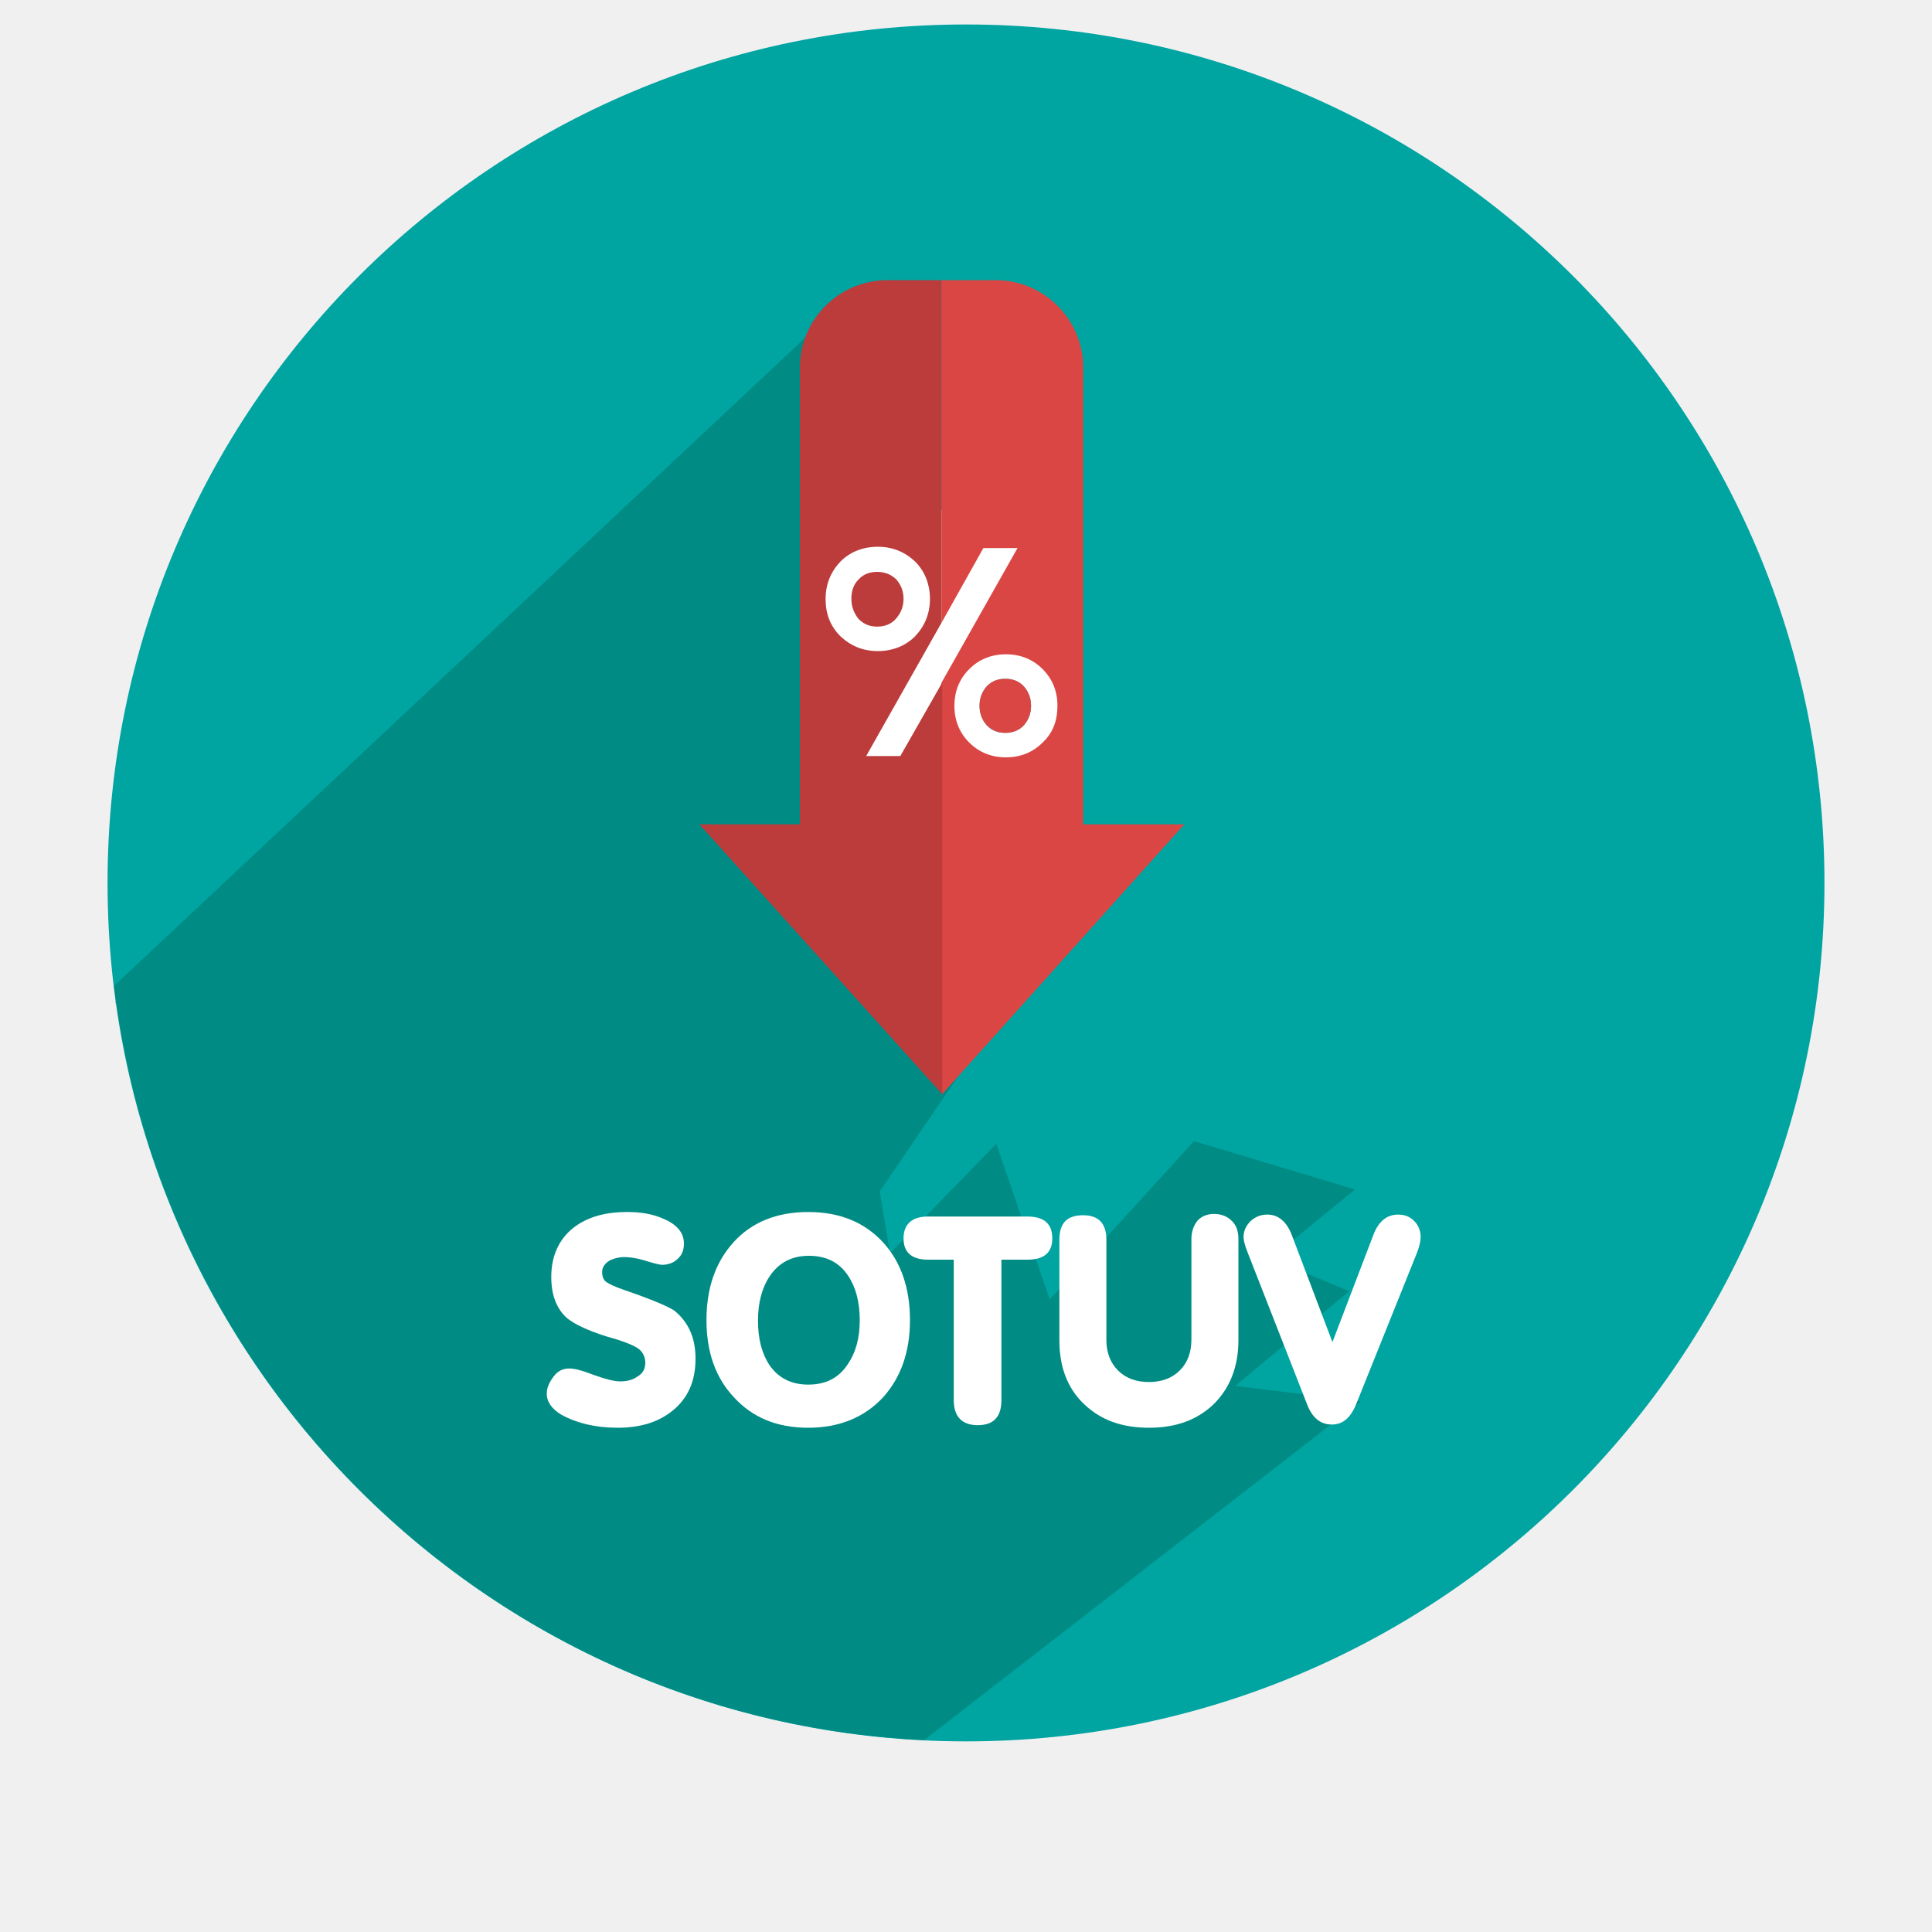
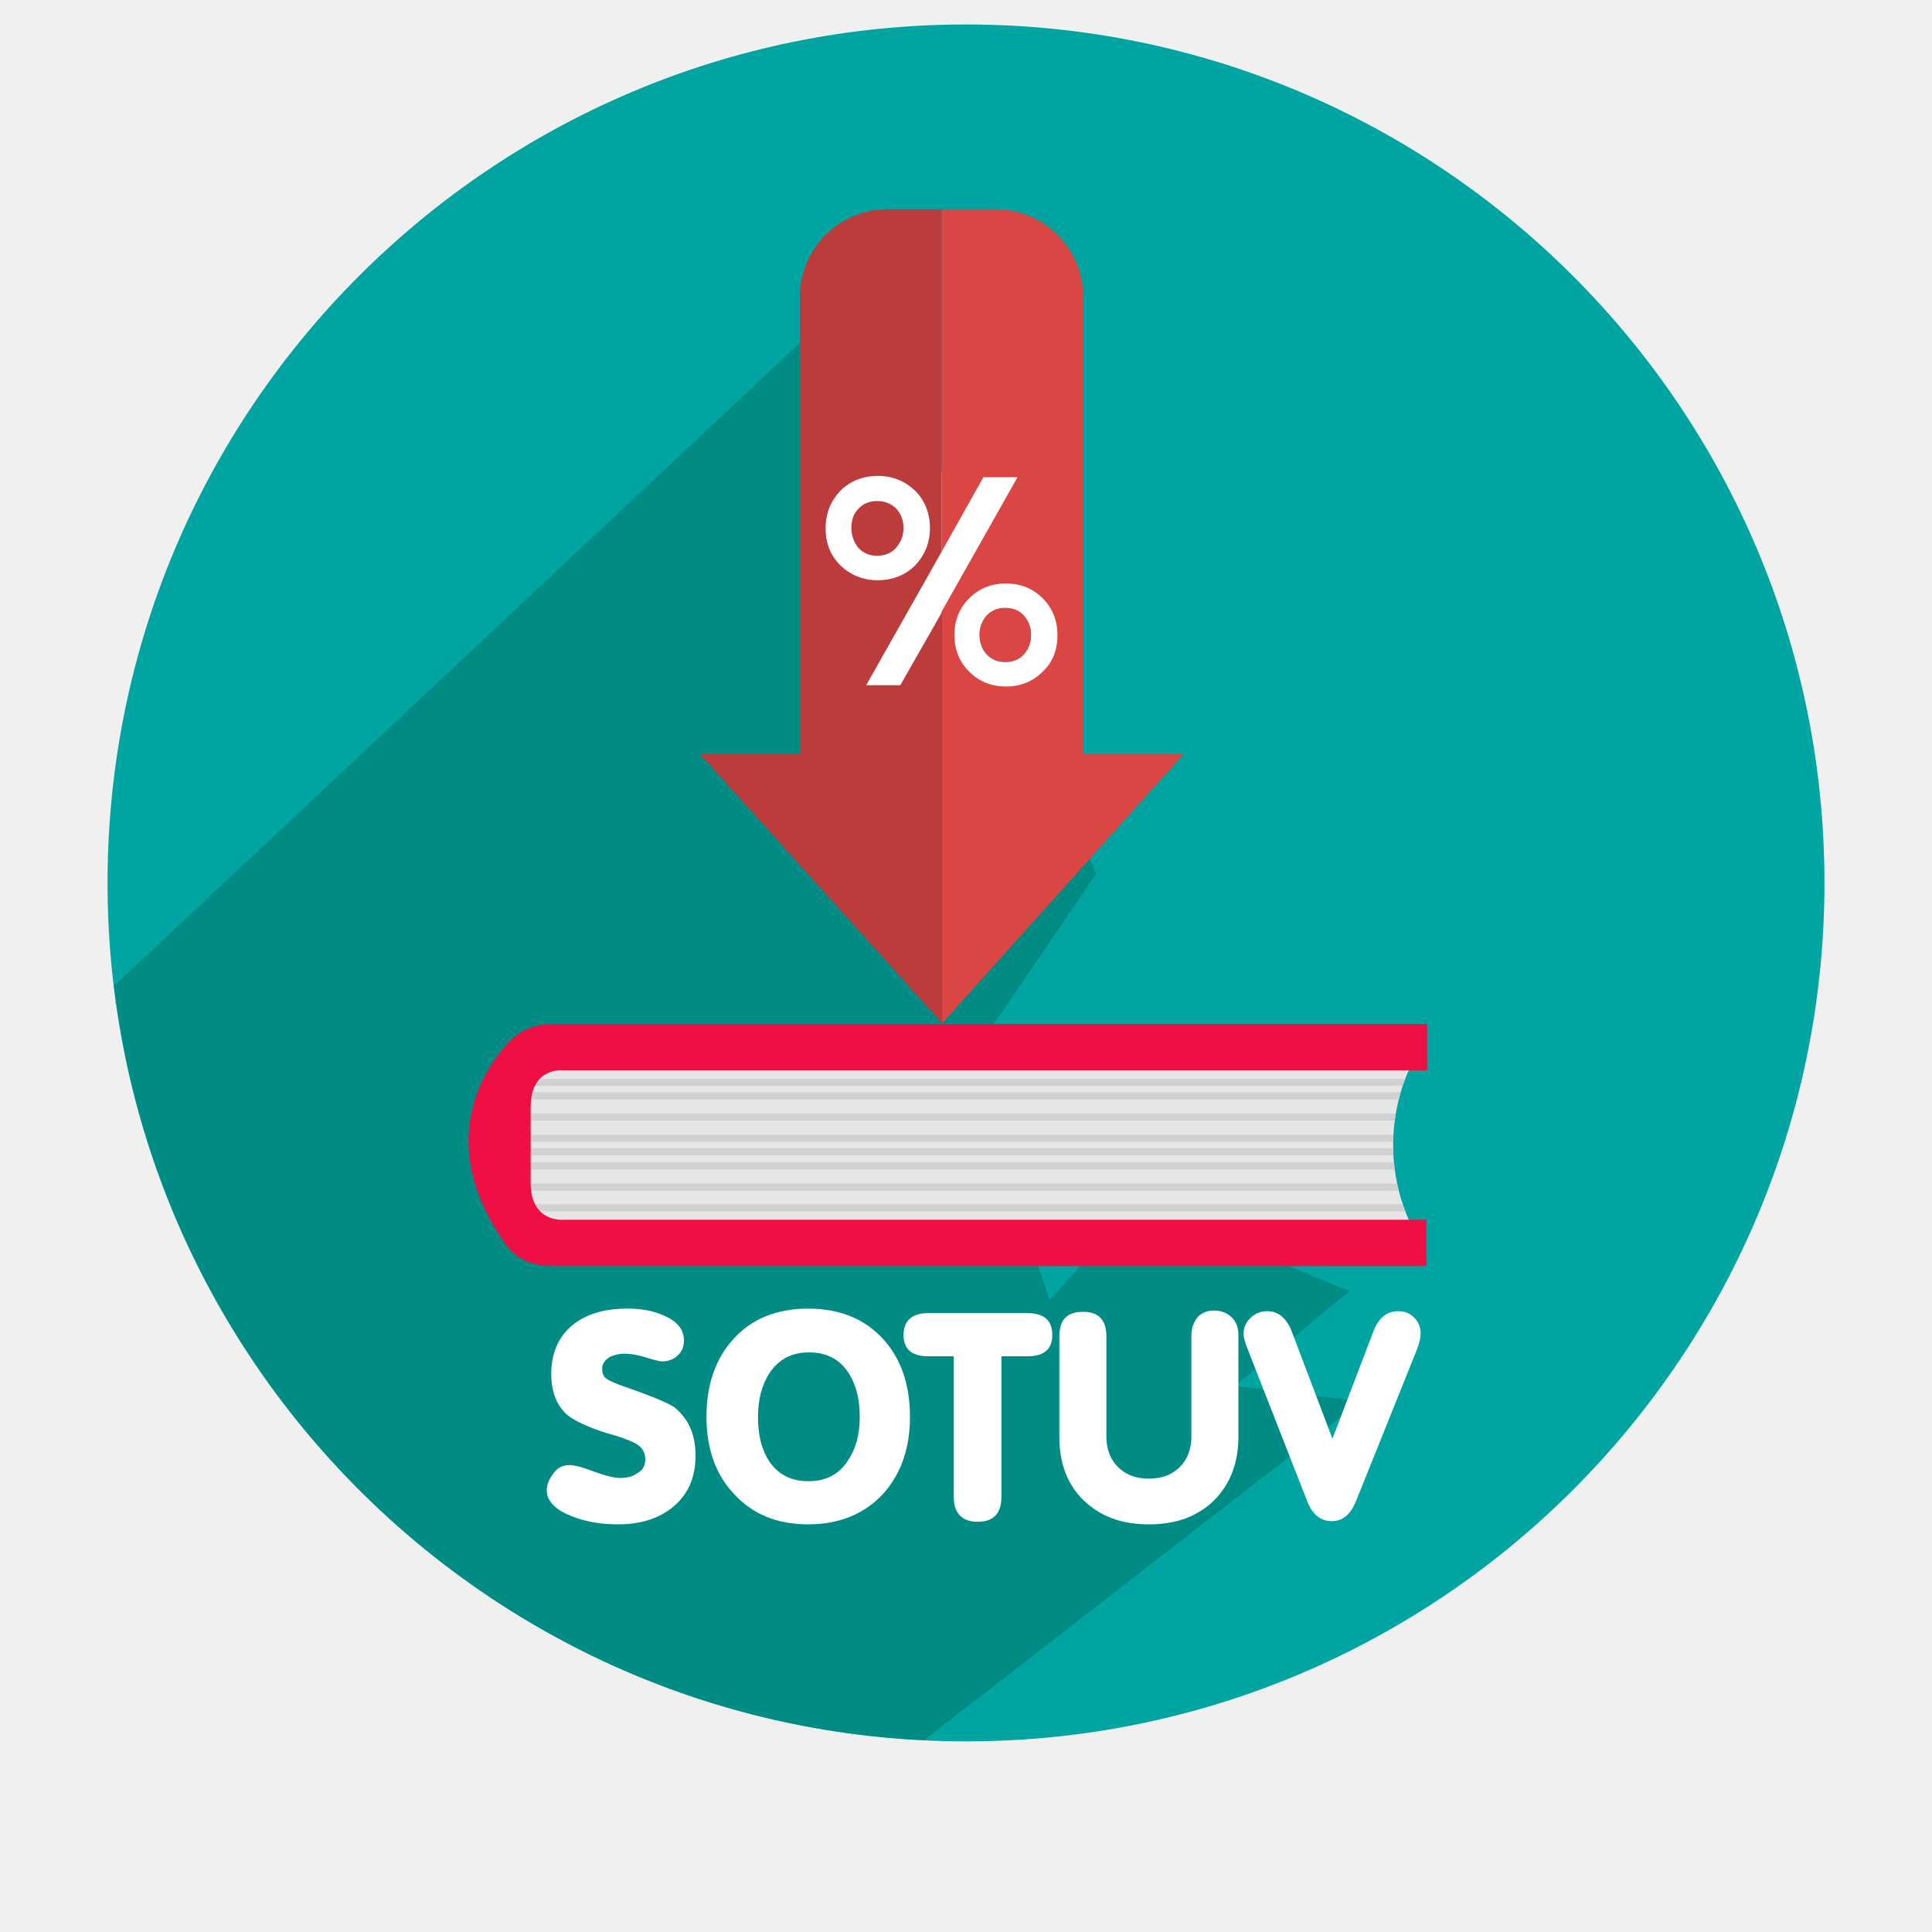
- <svg xmlns="http://www.w3.org/2000/svg" version="1.1" id="Слой_1" x="0px" y="0px" viewBox="0 0 300 300" style="enable-background:new 0 0 300 300;" xml:space="preserve">
+ <svg xmlns="http://www.w3.org/2000/svg" xmlns:xlink="http://www.w3.org/1999/xlink" version="1.1" id="Слой_1" x="0px" y="0px" viewBox="0 0 300 300" style="enable-background:new 0 0 300 300;" xml:space="preserve">
  <style type="text/css">
	.st0{fill:#00A4A1;}
	.st1{fill:#008C84;}
	.st2{fill:#FFFFFF;}
	.st3{fill:#1FBAB2;}
	.st4{fill:#DA4643;}
	.st5{fill:#BC3C3C;}
+ 	.st6{fill:#E7E6E6;}
+ 	.st7{clip-path:url(#SVGID_2_);}
+ 	.st8{fill:#D0D1D1;}
+ 	.st9{fill:#EF0F44;}
</style>
-   <path class="st0" d="M283.3,137.1c0,73.6-59.7,133.3-133.3,133.3c-73.6,0-133.3-59.7-133.3-133.3C16.7,63.5,76.4,3.8,150,3.8  C223.6,3.8,283.3,63.5,283.3,137.1z" />
+   <path class="st0" d="M283.3,137.1c0,73.6-59.7,133.3-133.3,133.3S16.7,210.7,16.7,137.1C16.7,63.5,76.4,3.8,150,3.8  S283.3,63.5,283.3,137.1z" />
  <g>
    <path class="st0" d="M18.3,158c-0.1-0.7-0.2-1.4-0.3-2C18.1,156.6,18.2,157.3,18.3,158z" />
    <path class="st1" d="M18,156c0-0.2-0.1-0.4-0.1-0.6C18,155.6,18,155.8,18,156z" />
    <path class="st1" d="M191.8,215.2l17.7-14.7l-12.2-5.1l13.1-10.7l-25-7.5L163,201.8l-8.3-24.2l-16.5,17l-1.6-9.6l33.6-49.3   L131.9,46L17.7,153.1c0.1,0.8,0.2,1.5,0.3,2.3c0,0.2,0.1,0.4,0.1,0.6c0.1,0.7,0.2,1.4,0.3,2c9.7,61.6,61.6,109.2,125.1,112.2   l67.8-52.6L191.8,215.2z" />
  </g>
  <g>
-     <rect x="125.7" y="79.2" class="st2" width="41" height="48.8" />
+     <rect x="125.7" y="73.2" class="st2" width="41" height="48.8" />
    <g>
-       <path class="st3" d="M156.1,105.4c-1.2,0-2.1,0.4-2.9,1.2c-0.7,0.8-1.1,1.8-1.1,3c0,1.2,0.4,2.2,1.1,3c0.7,0.8,1.7,1.2,2.9,1.2    c1.2,0,2.1-0.4,2.9-1.2c0.7-0.8,1.1-1.8,1.1-3c0-1.2-0.4-2.2-1.1-3C158.2,105.8,157.3,105.4,156.1,105.4z" />
-       <path class="st4" d="M168.2,128V57.1c0-7.5-6.1-13.6-13.6-13.6h-8.4v53.2l6.5-11.6h5.3L146.2,106v63.8l0.1,0.1l37.6-41.9H168.2z     M161.9,115.3c-1.5,1.5-3.4,2.3-5.7,2.3c-2.3,0-4.2-0.8-5.7-2.3c-1.5-1.5-2.3-3.4-2.3-5.7c0-2.3,0.8-4.2,2.3-5.7    c1.5-1.5,3.4-2.3,5.7-2.3c2.3,0,4.2,0.8,5.7,2.3c1.5,1.5,2.3,3.4,2.3,5.7C164.2,111.9,163.5,113.8,161.9,115.3z" />
-       <path class="st5" d="M139.8,117.4h-5.3l11.7-20.7V43.5h-8.4c-7.5,0-13.6,6.1-13.6,13.6V128h-15.6l37.7,41.9V106L139.8,117.4z     M128.2,93c0-2.3,0.8-4.2,2.3-5.8c1.5-1.5,3.5-2.3,5.8-2.3c2.3,0,4.2,0.8,5.8,2.3c1.5,1.5,2.3,3.5,2.3,5.8c0,2.3-0.8,4.2-2.3,5.8    c-1.5,1.5-3.5,2.3-5.8,2.3c-2.3,0-4.2-0.8-5.8-2.3C128.9,97.2,128.2,95.3,128.2,93z" />
-       <path class="st5" d="M140.3,93c0-1.2-0.4-2.2-1.1-3c-0.8-0.8-1.8-1.2-3-1.2c-1.2,0-2.2,0.4-2.9,1.2c-0.8,0.8-1.1,1.8-1.1,3    c0,1.2,0.4,2.2,1.1,3.1c0.8,0.8,1.7,1.2,2.9,1.2c1.2,0,2.2-0.4,2.9-1.2C139.9,95.2,140.3,94.2,140.3,93z" />
-       <path class="st4" d="M159,112.6c-0.7,0.8-1.7,1.2-2.9,1.2c-1.2,0-2.1-0.4-2.9-1.2c-0.7-0.8-1.1-1.8-1.1-3c0-1.2,0.4-2.2,1.1-3    c0.7-0.8,1.7-1.2,2.9-1.2c1.2,0,2.2,0.4,2.9,1.2c0.7,0.8,1.1,1.8,1.1,3C160.1,110.8,159.7,111.8,159,112.6z" />
+       <path class="st3" d="M156.1,94.4c-1.2,0-2.1,0.4-2.9,1.2c-0.7,0.8-1.1,1.8-1.1,3s0.4,2.2,1.1,3c0.7,0.8,1.7,1.2,2.9,1.2    s2.1-0.4,2.9-1.2c0.7-0.8,1.1-1.8,1.1-3s-0.4-2.2-1.1-3C158.2,94.8,157.3,94.4,156.1,94.4z" />
+       <path class="st4" d="M168.2,117V46.1c0-7.5-6.1-13.6-13.6-13.6h-8.4v53.2l6.5-11.6h5.3L146.2,95v63.8l0.1,0.1l37.6-41.9H168.2z     M161.9,104.3c-1.5,1.5-3.4,2.3-5.7,2.3s-4.2-0.8-5.7-2.3s-2.3-3.4-2.3-5.7c0-2.3,0.8-4.2,2.3-5.7s3.4-2.3,5.7-2.3    s4.2,0.8,5.7,2.3s2.3,3.4,2.3,5.7S163.5,102.8,161.9,104.3z" />
+       <path class="st5" d="M139.8,106.4h-5.3l11.7-20.7V32.5h-8.4c-7.5,0-13.6,6.1-13.6,13.6V117h-15.6l37.7,41.9V95L139.8,106.4z     M128.2,82c0-2.3,0.8-4.2,2.3-5.8c1.5-1.5,3.5-2.3,5.8-2.3s4.2,0.8,5.8,2.3c1.5,1.5,2.3,3.5,2.3,5.8s-0.8,4.2-2.3,5.8    c-1.5,1.5-3.5,2.3-5.8,2.3s-4.2-0.8-5.8-2.3C128.9,86.2,128.2,84.3,128.2,82z" />
+       <path class="st5" d="M140.3,82c0-1.2-0.4-2.2-1.1-3c-0.8-0.8-1.8-1.2-3-1.2s-2.2,0.4-2.9,1.2c-0.8,0.8-1.1,1.8-1.1,3    s0.4,2.2,1.1,3.1c0.8,0.8,1.7,1.2,2.9,1.2s2.2-0.4,2.9-1.2C139.9,84.2,140.3,83.2,140.3,82z" />
+       <path class="st4" d="M159,101.6c-0.7,0.8-1.7,1.2-2.9,1.2s-2.1-0.4-2.9-1.2c-0.7-0.8-1.1-1.8-1.1-3s0.4-2.2,1.1-3    c0.7-0.8,1.7-1.2,2.9-1.2s2.2,0.4,2.9,1.2c0.7,0.8,1.1,1.8,1.1,3C160.1,99.8,159.7,100.8,159,101.6z" />
    </g>
    <g>
-       <path class="st2" d="M108,211c0,3.5-1.2,6.1-3.5,8c-2.2,1.8-5,2.7-8.6,2.7c-3.4,0-6.3-0.7-8.7-2c-1.5-0.9-2.3-2-2.3-3.3    c0-0.9,0.4-1.8,1.1-2.7c0.6-0.8,1.4-1.2,2.4-1.2c0.8,0,2,0.3,3.8,1c1.7,0.6,3.1,1,4.1,1s1.9-0.2,2.6-0.7c0.9-0.5,1.3-1.2,1.3-2.2    c0-0.9-0.4-1.7-1.1-2.2c-0.7-0.5-2.4-1.2-5-1.9c-2.8-0.9-4.7-1.8-5.9-2.7c-1.7-1.4-2.6-3.6-2.6-6.5c0-3.3,1.2-5.9,3.5-7.7    c2.1-1.6,4.8-2.4,8.3-2.4c2.1,0,3.9,0.3,5.5,1c2.2,0.9,3.3,2.2,3.3,3.9c0,1-0.3,1.8-1,2.4c-0.6,0.6-1.5,0.9-2.4,0.9    c-0.3,0-1.2-0.2-2.8-0.7c-1.3-0.4-2.4-0.5-3.1-0.5c-0.8,0-1.5,0.2-2.2,0.5c-0.8,0.5-1.2,1.1-1.2,1.8s0.2,1.3,0.7,1.6    c0.4,0.3,1.3,0.7,2.7,1.2c4.1,1.4,6.7,2.5,7.8,3.2C106.9,205.3,108,207.7,108,211z" />
-       <path class="st2" d="M141.3,205c0,4.9-1.4,8.9-4.2,12c-2.9,3.1-6.8,4.7-11.6,4.7c-4.9,0-8.7-1.6-11.6-4.8c-2.8-3-4.2-7-4.2-11.9    c0-5,1.4-9,4.2-12.1c2.8-3.1,6.7-4.7,11.6-4.7s8.8,1.6,11.7,4.8C139.9,196,141.3,200,141.3,205z M133.5,205c0-2.8-0.6-5.1-1.8-6.9    c-1.4-2.1-3.4-3.1-6.1-3.1s-4.7,1.1-6.1,3.2c-1.2,1.8-1.8,4.1-1.8,6.9c0,2.8,0.6,5.1,1.8,6.9c1.4,2,3.4,3,6,3c2.7,0,4.7-1,6.1-3.1    C132.9,210,133.5,207.8,133.5,205z" />
-       <path class="st2" d="M163.4,192.3c0,2.2-1.3,3.3-3.8,3.3h-4.1v21.8c0,2.6-1.2,3.9-3.7,3.9c-2.4,0-3.7-1.3-3.7-3.9v-21.8h-4    c-2.5,0-3.8-1.1-3.8-3.3c0-2.2,1.3-3.4,3.8-3.4h15.4C162.1,188.9,163.4,190,163.4,192.3z" />
-       <path class="st2" d="M192.3,208.1c0,4.1-1.3,7.4-3.8,9.9c-2.6,2.5-5.9,3.7-10.1,3.7c-4.2,0-7.5-1.2-10.1-3.7    c-2.6-2.5-3.8-5.8-3.8-9.9v-15.6c0-2.6,1.2-3.8,3.7-3.8c2.4,0,3.6,1.3,3.6,3.8v15.6c0,1.9,0.6,3.5,1.8,4.7    c1.2,1.2,2.8,1.8,4.8,1.8c2,0,3.6-0.6,4.8-1.8c1.2-1.2,1.8-2.8,1.8-4.8v-15.6c0-1.1,0.3-2,0.9-2.8c0.6-0.7,1.5-1.1,2.6-1.1    c1.2,0,2.1,0.4,2.8,1.1c0.7,0.7,1,1.6,1,2.8V208.1z" />
-       <path class="st2" d="M220.6,192.1c0,0.6-0.2,1.5-0.6,2.5l-9.4,23.4c-0.9,2.2-2.1,3.2-3.8,3.2c-1.8,0-3.1-1.1-3.9-3.3l-9.2-23.5    c-0.4-1-0.6-1.8-0.6-2.3c0-1,0.4-1.8,1.1-2.5c0.8-0.7,1.6-1,2.6-1c1.7,0,3,1.1,3.8,3.2l6.3,16.6l6.3-16.5c0.8-2.2,2.1-3.3,3.9-3.3    c1,0,1.8,0.3,2.5,1C220.3,190.3,220.6,191.2,220.6,192.1z" />
+       <path class="st2" d="M108,226c0,3.5-1.2,6.1-3.5,8c-2.2,1.8-5,2.7-8.6,2.7c-3.4,0-6.3-0.7-8.7-2c-1.5-0.9-2.3-2-2.3-3.3    c0-0.9,0.4-1.8,1.1-2.7c0.6-0.8,1.4-1.2,2.4-1.2c0.8,0,2,0.3,3.8,1c1.7,0.6,3.1,1,4.1,1s1.9-0.2,2.6-0.7c0.9-0.5,1.3-1.2,1.3-2.2    c0-0.9-0.4-1.7-1.1-2.2s-2.4-1.2-5-1.9c-2.8-0.9-4.7-1.8-5.9-2.7c-1.7-1.4-2.6-3.6-2.6-6.5c0-3.3,1.2-5.9,3.5-7.7    c2.1-1.6,4.8-2.4,8.3-2.4c2.1,0,3.9,0.3,5.5,1c2.2,0.9,3.3,2.2,3.3,3.9c0,1-0.3,1.8-1,2.4c-0.6,0.6-1.5,0.9-2.4,0.9    c-0.3,0-1.2-0.2-2.8-0.7c-1.3-0.4-2.4-0.5-3.1-0.5c-0.8,0-1.5,0.2-2.2,0.5c-0.8,0.5-1.2,1.1-1.2,1.8s0.2,1.3,0.7,1.6    c0.4,0.3,1.3,0.7,2.7,1.2c4.1,1.4,6.7,2.5,7.8,3.2C106.9,220.3,108,222.7,108,226z" />
+       <path class="st2" d="M141.3,220c0,4.9-1.4,8.9-4.2,12c-2.9,3.1-6.8,4.7-11.6,4.7c-4.9,0-8.7-1.6-11.6-4.8c-2.8-3-4.2-7-4.2-11.9    c0-5,1.4-9,4.2-12.1c2.8-3.1,6.7-4.7,11.6-4.7s8.8,1.6,11.7,4.8C139.9,211,141.3,215,141.3,220z M133.5,220c0-2.8-0.6-5.1-1.8-6.9    c-1.4-2.1-3.4-3.1-6.1-3.1s-4.7,1.1-6.1,3.2c-1.2,1.8-1.8,4.1-1.8,6.9c0,2.8,0.6,5.1,1.8,6.9c1.4,2,3.4,3,6,3c2.7,0,4.7-1,6.1-3.1    C132.9,225,133.5,222.8,133.5,220z" />
+       <path class="st2" d="M163.4,207.3c0,2.2-1.3,3.3-3.8,3.3h-4.1v21.8c0,2.6-1.2,3.9-3.7,3.9c-2.4,0-3.7-1.3-3.7-3.9v-21.8h-4    c-2.5,0-3.8-1.1-3.8-3.3s1.3-3.4,3.8-3.4h15.4C162.1,203.9,163.4,205,163.4,207.3z" />
+       <path class="st2" d="M192.3,223.1c0,4.1-1.3,7.4-3.8,9.9c-2.6,2.5-5.9,3.7-10.1,3.7c-4.2,0-7.5-1.2-10.1-3.7s-3.8-5.8-3.8-9.9    v-15.6c0-2.6,1.2-3.8,3.7-3.8c2.4,0,3.6,1.3,3.6,3.8v15.6c0,1.9,0.6,3.5,1.8,4.7s2.8,1.8,4.8,1.8s3.6-0.6,4.8-1.8s1.8-2.8,1.8-4.8    v-15.6c0-1.1,0.3-2,0.9-2.8c0.6-0.7,1.5-1.1,2.6-1.1c1.2,0,2.1,0.4,2.8,1.1c0.7,0.7,1,1.6,1,2.8V223.1z" />
+       <path class="st2" d="M220.6,207.1c0,0.6-0.2,1.5-0.6,2.5l-9.4,23.4c-0.9,2.2-2.1,3.2-3.8,3.2c-1.8,0-3.1-1.1-3.9-3.3l-9.2-23.5    c-0.4-1-0.6-1.8-0.6-2.3c0-1,0.4-1.8,1.1-2.5c0.8-0.7,1.6-1,2.6-1c1.7,0,3,1.1,3.8,3.2l6.3,16.6l6.3-16.5c0.8-2.2,2.1-3.3,3.9-3.3    c1,0,1.8,0.3,2.5,1C220.3,205.3,220.6,206.2,220.6,207.1z" />
    </g>
  </g>
  <g>
- </g>
-   <g>
- </g>
-   <g>
- </g>
-   <g>
- </g>
-   <g>
- </g>
-   <g>
- </g>
-   <g>
- </g>
-   <g>
- </g>
-   <g>
- </g>
-   <g>
- </g>
-   <g>
- </g>
-   <g>
- </g>
-   <g>
- </g>
-   <g>
- </g>
-   <g>
- </g>
+     <path class="st6" d="M218.8,166.1c0,0-6,11.7,0.7,24.9H81.3l-0.7-26.6L218.8,166.1z" />
+     <g>
+       <g>
+         <defs>
+           <path id="SVGID_1_" d="M218.8,166.1c0,0-6,11.7,0.7,24.9H81.3l-0.7-26.6L218.8,166.1z" />
+         </defs>
+         <clipPath id="SVGID_2_">
+           <use xlink:href="#SVGID_1_" style="overflow:visible;" />
+         </clipPath>
+         <g class="st7">
+           <g>
+             <g>
+               <g>
+                 <rect x="80.6" y="167.5" class="st8" width="138" height="1.1" />
+               </g>
+               <g>
+                 <rect x="80.6" y="169.6" class="st8" width="138" height="1.1" />
+               </g>
+             </g>
+             <g>
+               <g>
+                 <rect x="80.6" y="172.9" class="st8" width="138" height="1.1" />
+               </g>
+               <g>
+                 <rect x="80.6" y="176.2" class="st8" width="138" height="1.1" />
+               </g>
+             </g>
+           </g>
+           <g>
+             <g>
+               <g>
+                 <rect x="80.6" y="178.3" class="st8" width="138" height="1.1" />
+               </g>
+             </g>
+             <g>
+               <g>
+                 <rect x="80.6" y="180.5" class="st8" width="138" height="1.1" />
+               </g>
+               <g>
+                 <rect x="80.6" y="183.8" class="st8" width="138" height="1.1" />
+               </g>
+             </g>
+             <g>
+               <g>
+                 <rect x="80.6" y="187" class="st8" width="138" height="1.1" />
+               </g>
+             </g>
+           </g>
+         </g>
+       </g>
+     </g>
+     <path class="st9" d="M82.4,175.4c0-1.1,0-2.2,0-3.5c0-6.3,5.1-5.7,5.1-5.7h134.1V159H86.1c-2.8,0-4.8,0.8-6.2,2l0,0l0,0   c-0.1,0.1-0.2,0.2-0.4,0.3c0,0,0,0-0.1,0.1c-0.1,0.1-0.1,0.1-0.2,0.2c-2.5,2.6-12.5,14.4-1.1,31c1.3,2.2,3.6,4,7.9,4h135.5v-7.2   H87.5c0,0-5.1,0.5-5.1-5.7c0-1.3,0-2.5,0-3.6C82.4,179.9,82.4,178.1,82.4,175.4z" />
+   </g>
</svg>
